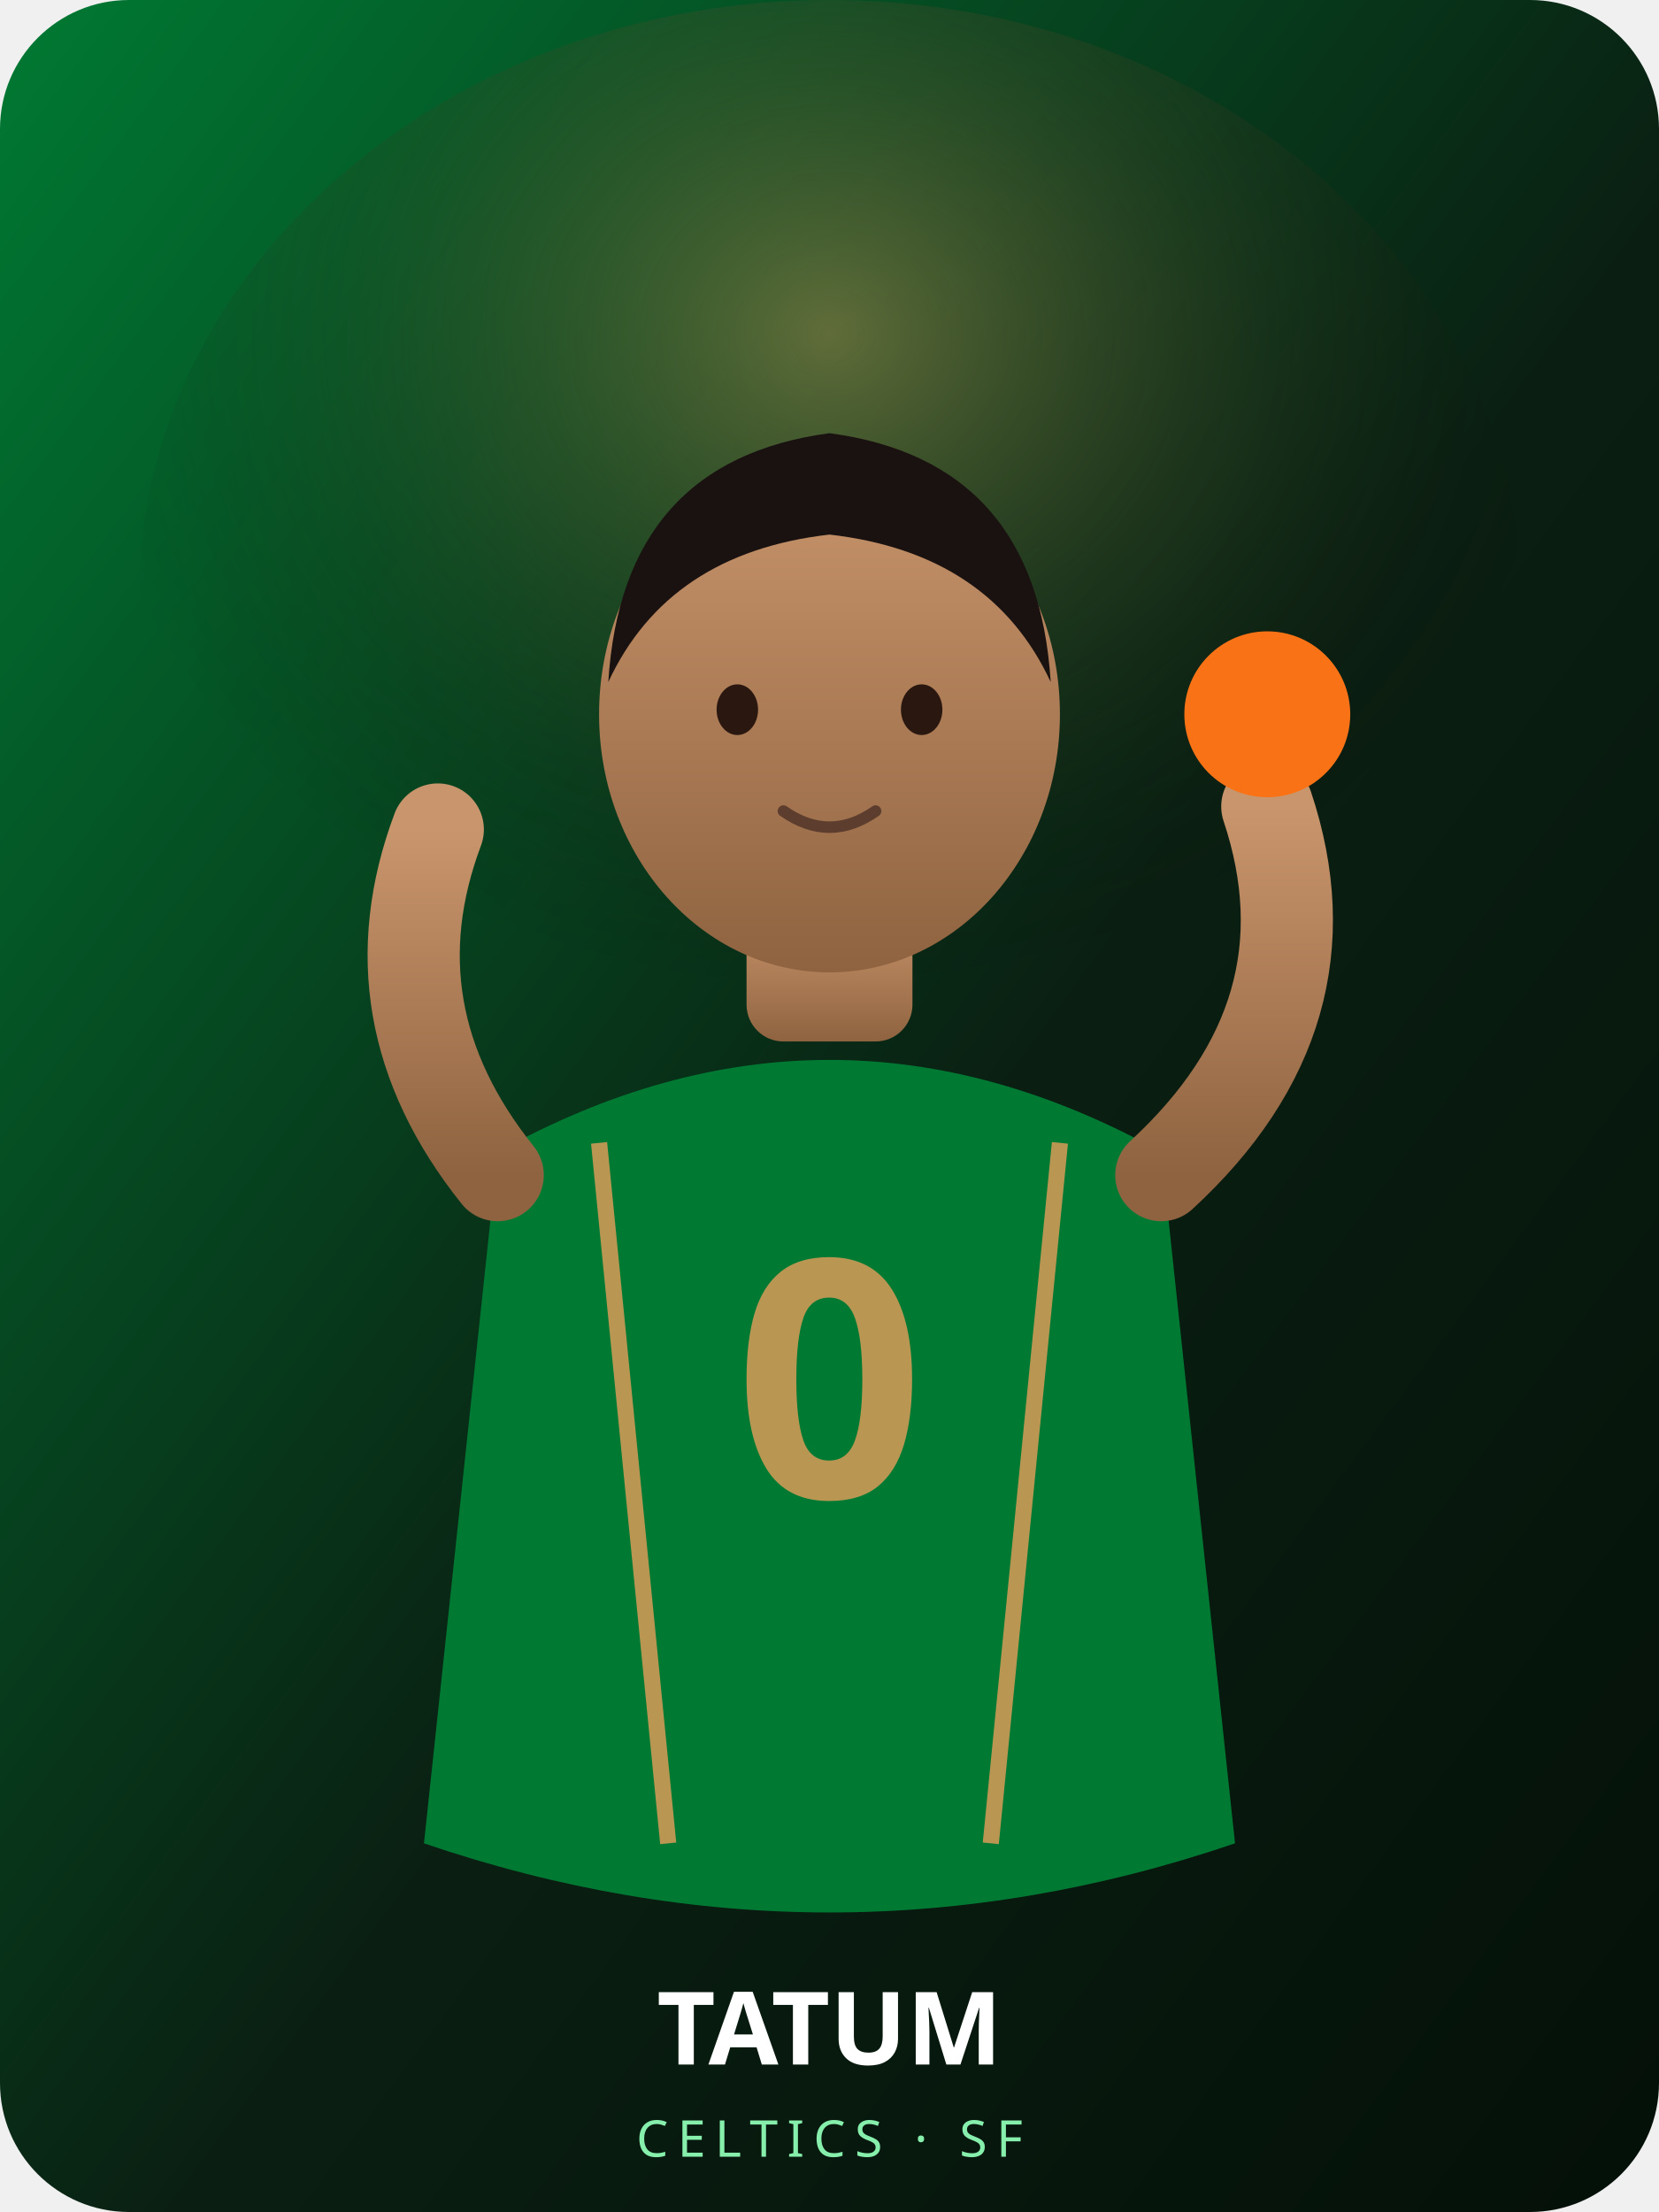
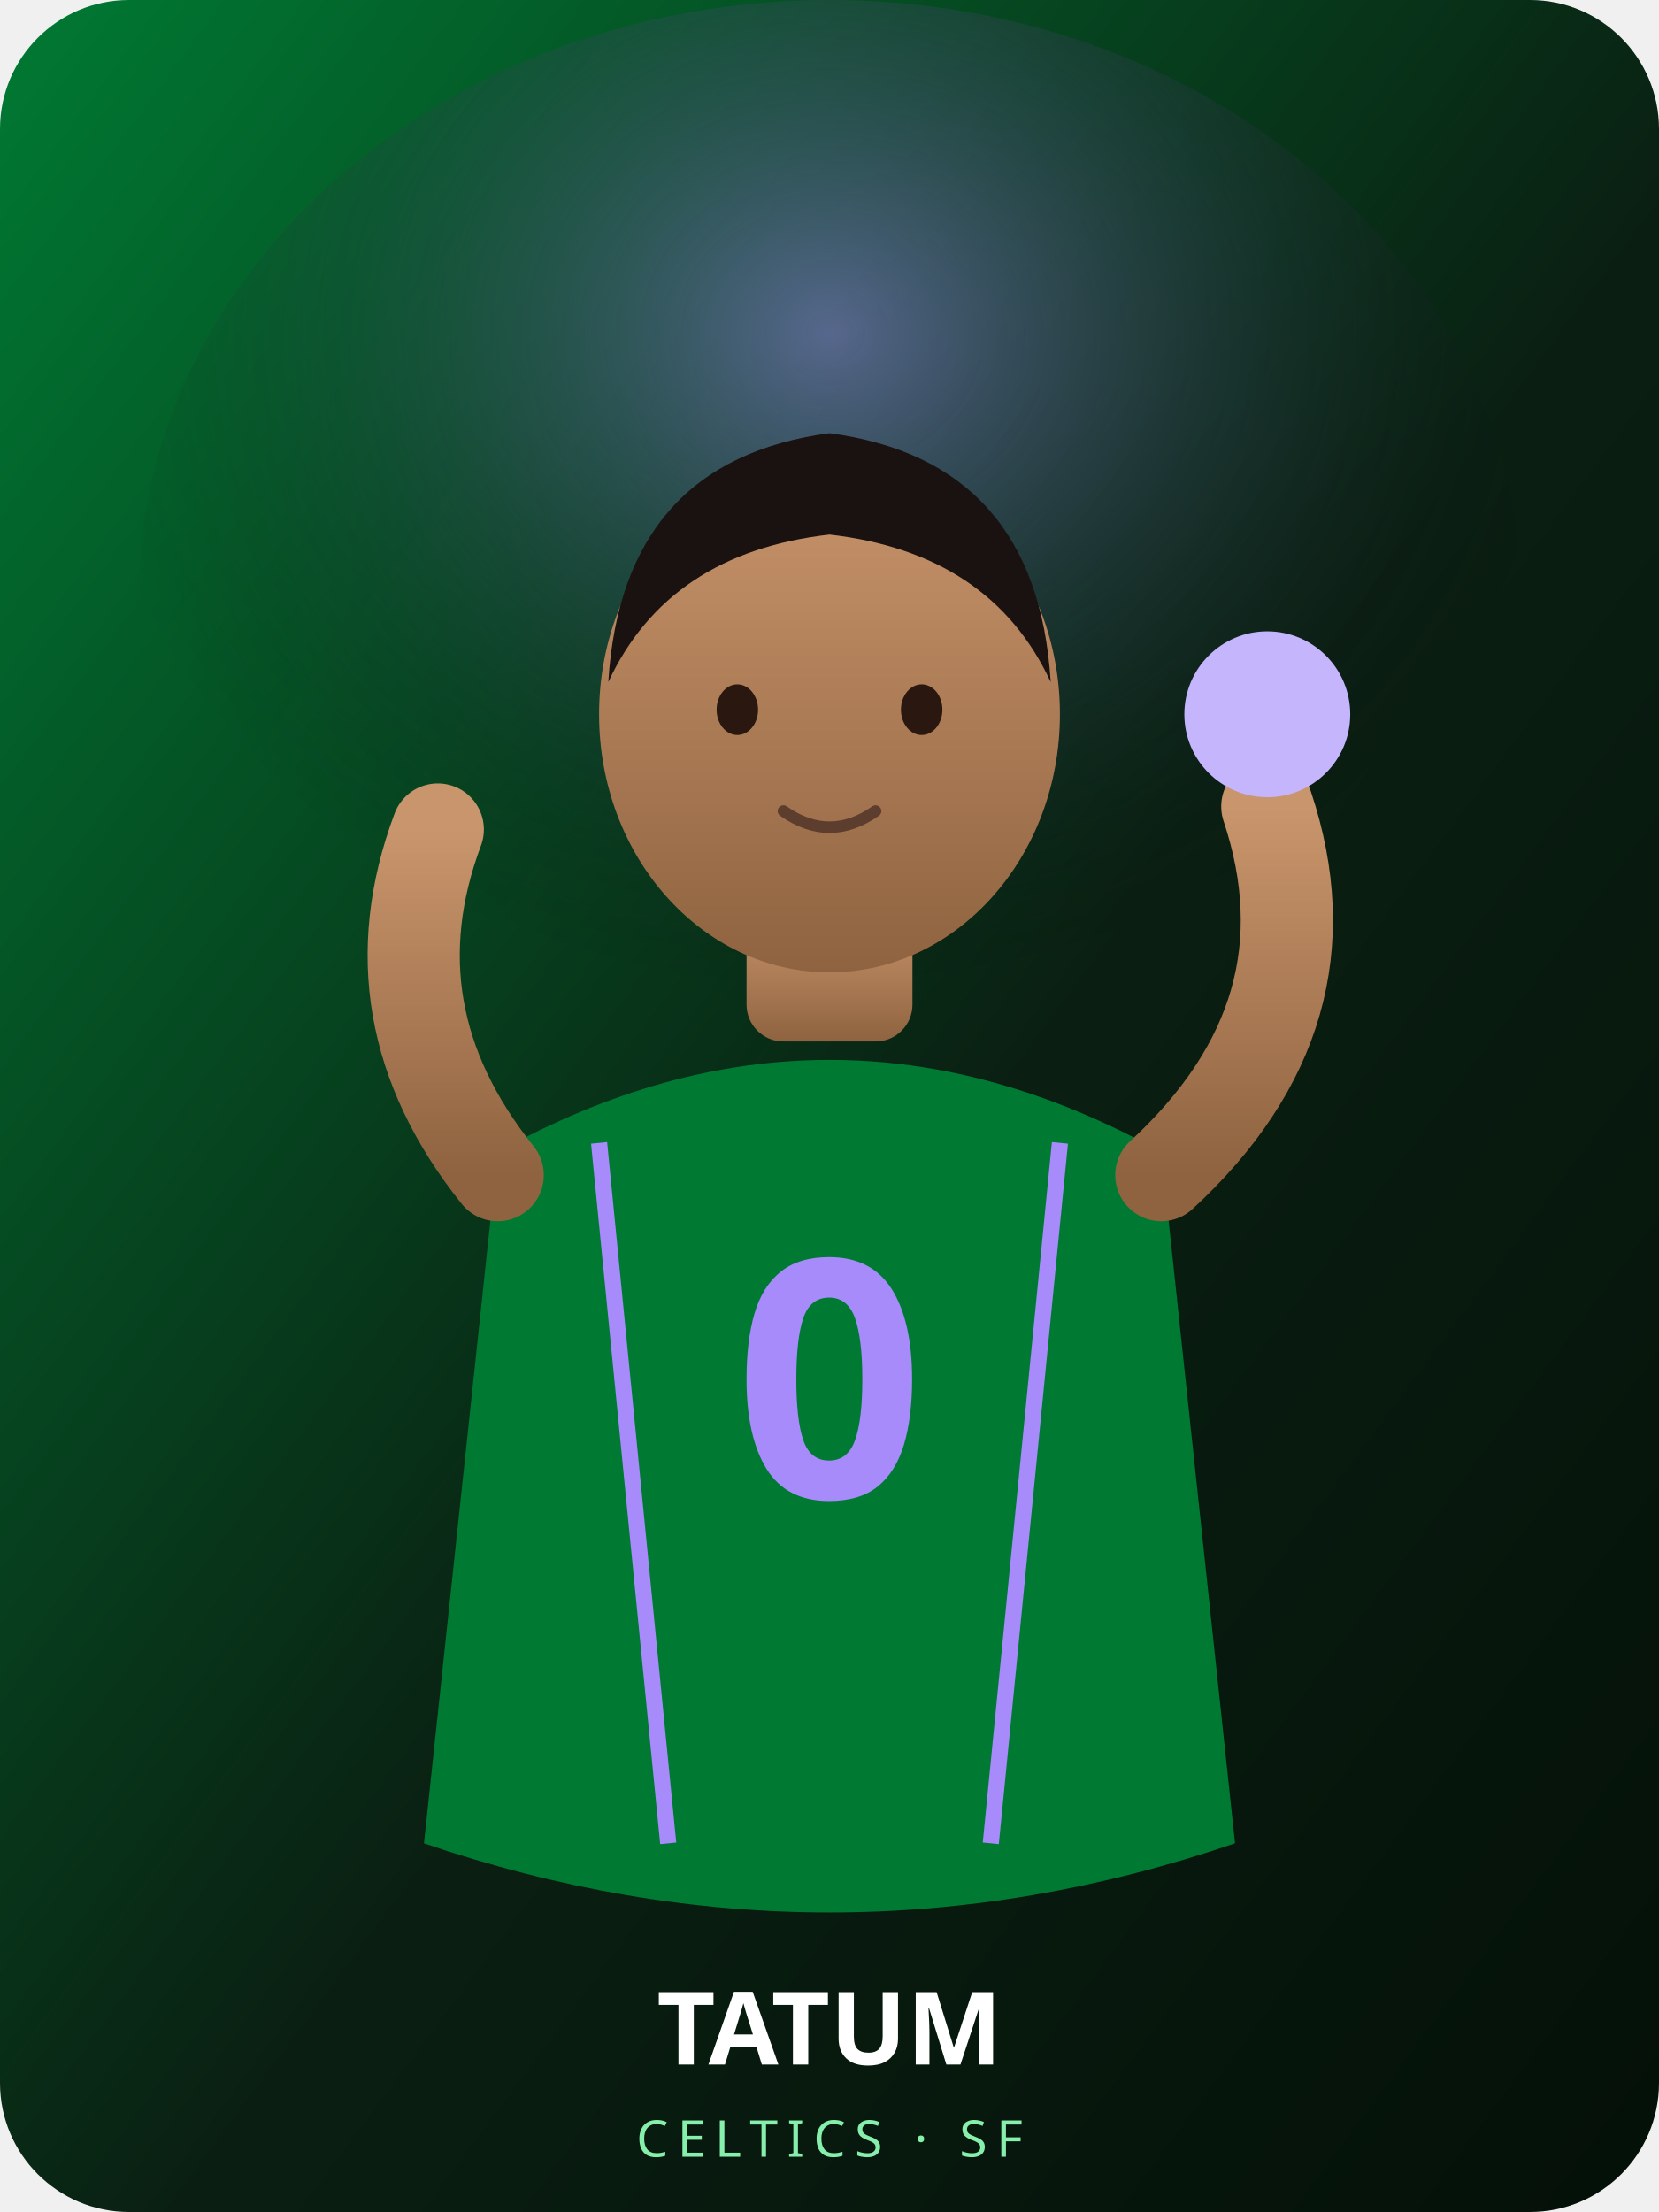
<svg xmlns="http://www.w3.org/2000/svg" viewBox="0 0 360 480" fill="none">
  <defs>
    <linearGradient id="bg" x1="0" y1="0" x2="1" y2="1">
      <stop offset="0%" stop-color="#007A33" />
      <stop offset="55%" stop-color="#0a1f12" />
      <stop offset="100%" stop-color="#041008" />
    </linearGradient>
    <radialGradient id="halo" cx="50%" cy="28%" r="55%">
-       <stop offset="0%" stop-color="#BA9653" stop-opacity=".5" />
+       <stop offset="0%" stop-color="#a78bfa" stop-opacity=".5" />
      <stop offset="100%" stop-color="#000" stop-opacity="0" />
    </radialGradient>
    <linearGradient id="skin" x1="0" y1="0" x2="0" y2="1">
      <stop offset="0%" stop-color="#c9956c" />
      <stop offset="100%" stop-color="#8f6340" />
    </linearGradient>
  </defs>
  <rect width="360" height="480" rx="28" fill="url(#bg)" />
  <ellipse cx="180" cy="130" rx="150" ry="130" fill="url(#halo)" />
  <path d="M108 250 Q180 210 252 250 L268 400 Q180 430 92 400 Z" fill="#007A33" />
-   <path d="M130 248 L145 400 M230 248 L215 400" stroke="#BA9653" stroke-width="3.5" />
-   <text x="180" y="325" text-anchor="middle" fill="#BA9653" font-family="Arial Black, sans-serif" font-size="72" font-weight="900">0</text>
+   <path d="M130 248 L145 400 M230 248 L215 400" stroke="#a78bfa" stroke-width="3.5" />
+   <text x="180" y="325" text-anchor="middle" fill="#a78bfa" font-family="Arial Black, sans-serif" font-size="72" font-weight="900">0</text>
  <rect x="162" y="198" width="36" height="28" rx="8" fill="url(#skin)" />
  <ellipse cx="180" cy="155" rx="50" ry="56" fill="url(#skin)" />
  <path d="M132 148 Q135 100 180 94 Q225 100 228 148 Q215 120 180 116 Q145 120 132 148 Z" fill="#1a1210" />
  <ellipse cx="160" cy="154" rx="4.5" ry="5.5" fill="#2a1810" />
  <ellipse cx="200" cy="154" rx="4.5" ry="5.5" fill="#2a1810" />
  <path d="M170 176 Q180 183 190 176" stroke="#5c3d2e" stroke-width="2.5" stroke-linecap="round" fill="none" />
  <path d="M108 255 Q80 220 95 180" stroke="url(#skin)" stroke-width="20" stroke-linecap="round" fill="none" />
  <path d="M252 255 Q290 220 275 175" stroke="url(#skin)" stroke-width="20" stroke-linecap="round" fill="none" />
-   <circle cx="275" cy="155" r="18" fill="#F97316" />
+   <circle cx="275" cy="155" r="18" fill="#c4b5fd" />
  <text x="180" y="448" text-anchor="middle" fill="#fff" font-family="system-ui,sans-serif" font-size="22" font-weight="700">TATUM</text>
  <text x="180" y="468" text-anchor="middle" fill="#86EFAC" font-family="system-ui,sans-serif" font-size="11" letter-spacing="2">CELTICS · SF</text>
</svg>
